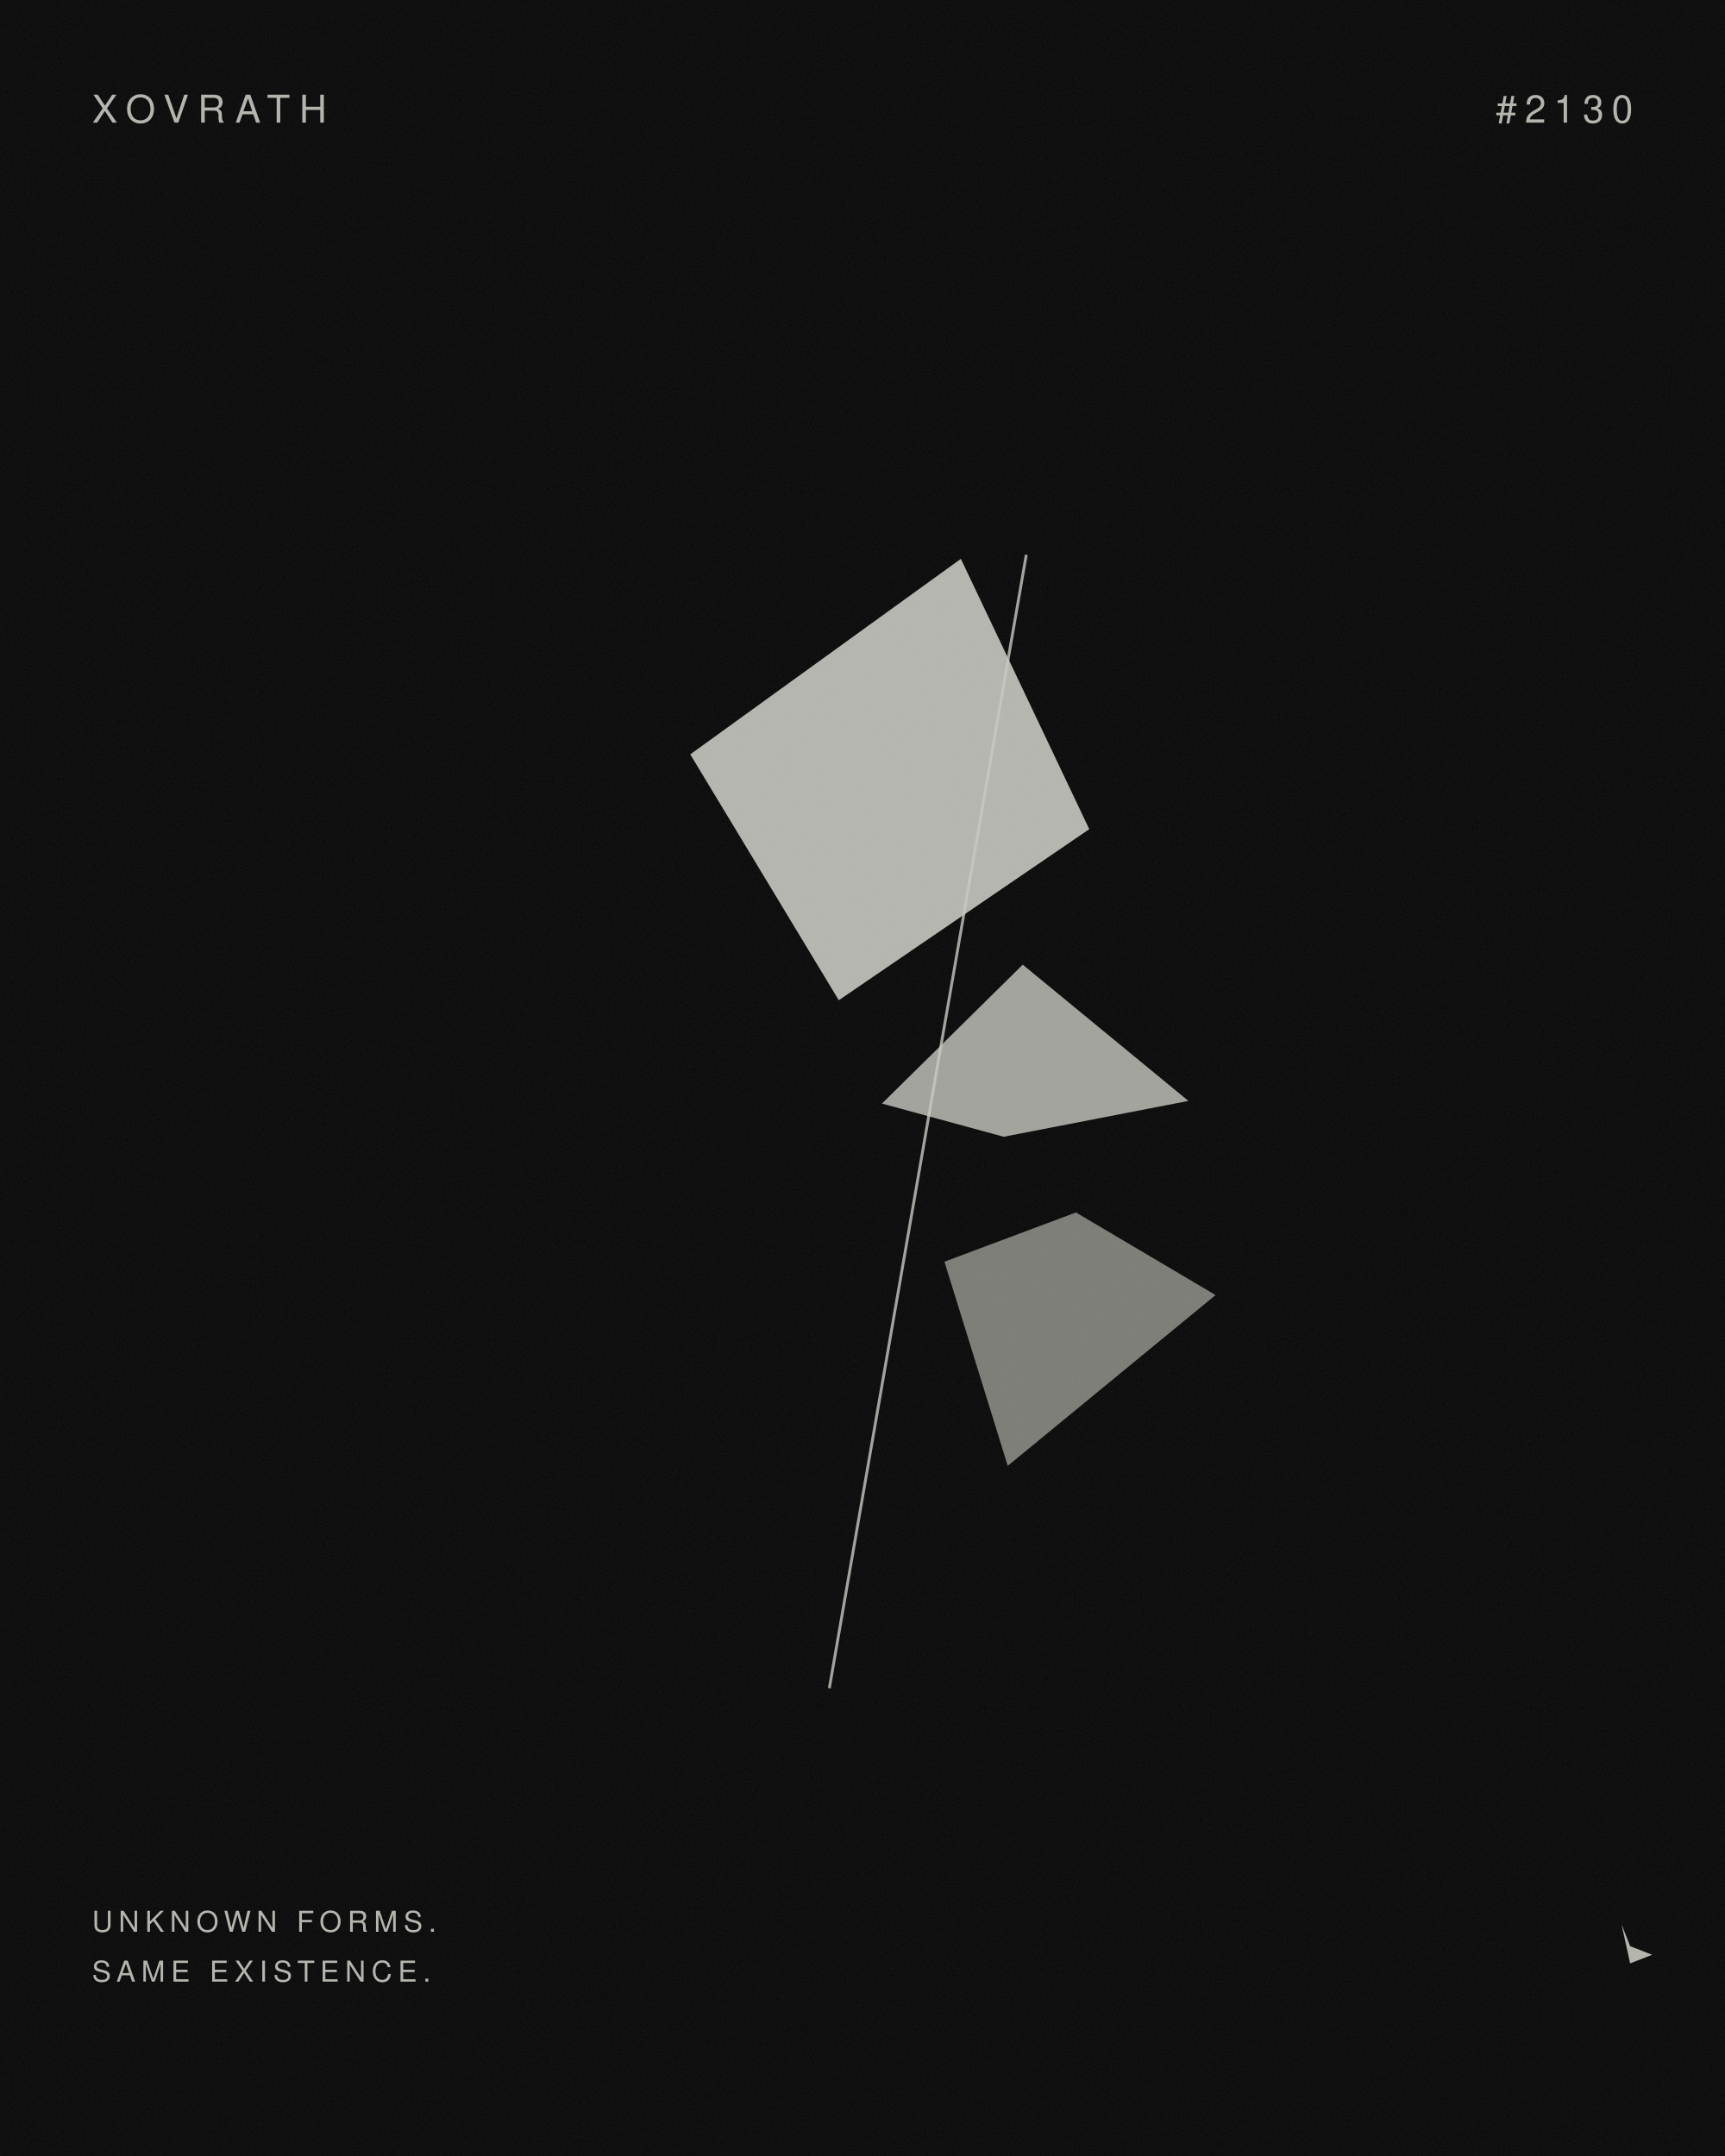
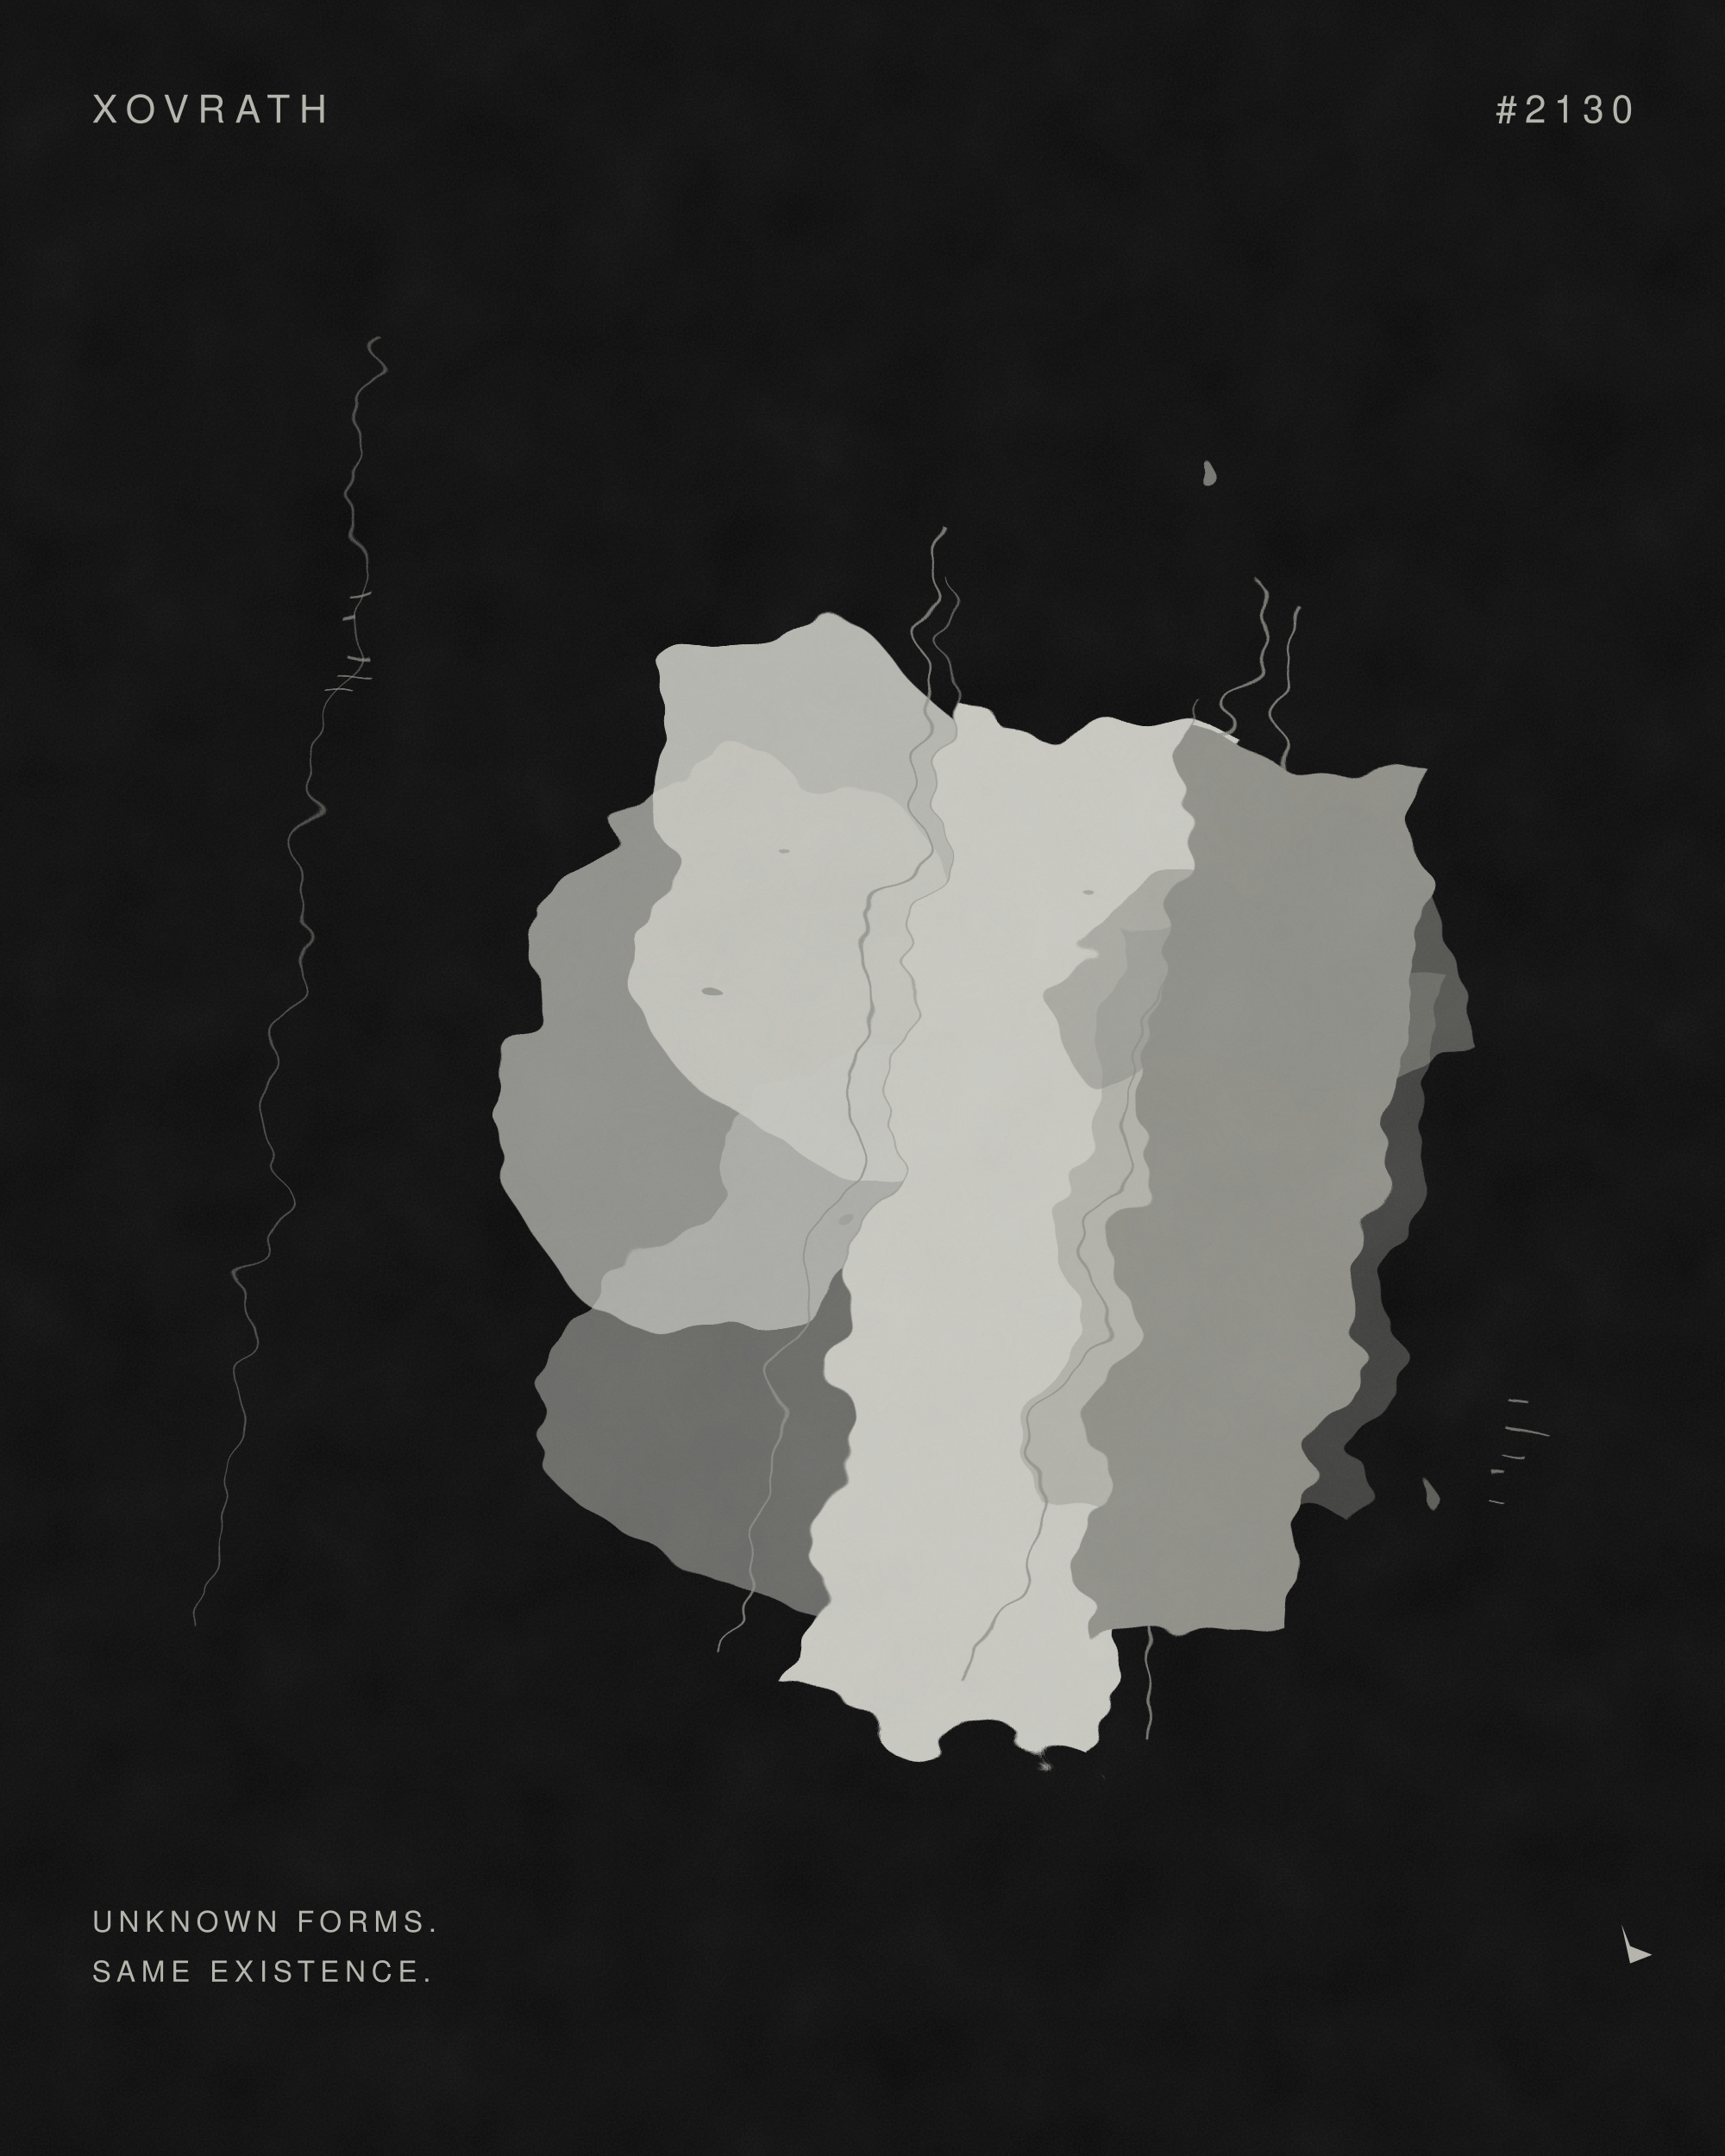
<svg xmlns="http://www.w3.org/2000/svg" viewBox="0 0 900 1125" width="900" height="1125">
+   <defs>
+     <filter id="warp" x="-20%" y="-20%" width="140%" height="140%">
+       <feTurbulence type="fractalNoise" baseFrequency="0.012 0.02" numOctaves="3" seed="93" result="n" />
+       <feDisplacementMap in="SourceGraphic" in2="n" scale="55" />
+     </filter>
+     <filter id="g">
+       <feTurbulence type="fractalNoise" baseFrequency="0.9" numOctaves="2" stitchTiles="stitch" />
+       <feColorMatrix type="saturate" values="0" />
+     </filter>
+     <filter id="g2">
+       <feTurbulence type="fractalNoise" baseFrequency="0.02" numOctaves="4" seed="3" stitchTiles="stitch" />
+       <feColorMatrix type="saturate" values="0" />
+     </filter>
+   </defs>
  <rect width="900" height="1125" fill="#0a0a0b" />
  <g transform="rotate(8.1 450 545)">
-     <polygon points="551.3,417.1 434.5,523.9 339.7,407.8 465.1,286.9" fill="#c9c9c2" fill-opacity="0.9" />
-     <polygon points="622.5,550.2 529.7,582.3 464.4,574.1 526.9,492" fill="#c9c9c2" fill-opacity="0.8" />
-     <polygon points="650.8,648.5 556,752 508.3,651.2 572.6,616.1" fill="#c9c9c2" fill-opacity="0.6" />
-     <line x1="498.6" y1="280" x2="480.2" y2="880" stroke="#c9c9c2" stroke-width="1.5" opacity="0.8" />
+     <g filter="url(#warp)">
+       <path d="M 570.5 483.1 Q 570.5 483.1 562.5 537.4 Q 554.6 591.6 480.7 601.2 Q 406.8 610.9 364.1 577.4 Q 321.5 543.9 326.3 504.7 Q 331.2 465.5 323.1 411 Q 315 356.5 356.9 333.3 Q 398.8 310.1 442.1 348.6 Q 485.4 387 526.8 371.2 Q 568.2 355.4 569.4 419.3 Z" fill="#c9c9c2" fill-opacity="0.9" />
+       <path d="M 549.5 608.4 Q 549.5 608.4 518.5 642 Q 487.5 675.6 416.1 700 Q 344.7 724.4 306.6 681.7 Q 268.5 639 268 603.9 Q 267.4 568.7 269.2 530.3 Q 271 491.9 302.6 454.7 Q 334.3 417.5 390.8 407.5 Q 447.3 397.4 468 438.7 Q 488.7 480 519.1 544.2 Z" fill="#c9c9c2" fill-opacity="0.7" />
+       <path d="M 606.5 732 Q 606.5 732 593.8 808.3 Q 581.2 884.6 513.1 860.7 Q 445 836.7 421.6 832.6 Q 398.1 828.5 339.8 804 Q 281.6 779.4 324.6 703.9 Q 367.6 628.3 413.2 577.1 Q 458.8 526 485.9 552.6 Q 513 579.2 584.6 596.5 Q 656.2 613.9 631.3 673 Z" fill="#c9c9c2" fill-opacity="0.5" />
+       <rect x="471.3" y="358.5" width="149.7" height="539.5" fill="#c9c9c2" />
+       <line x1="471.3" y1="310.3" x2="471.3" y2="849.8" stroke="#8f8f88" stroke-width="1" opacity="0.6" />
+       <rect x="603.5" y="362.5" width="119.7" height="465.2" fill="#8f8f88" />
+       <line x1="603.5" y1="347.4" x2="603.5" y2="812.6" stroke="#8f8f88" stroke-width="1" opacity="0.6" />
+       <line x1="463.1" y1="280" x2="430.5" y2="880" stroke="#8f8f88" stroke-width="1.5" opacity="0.8" />
+       <line x1="637" y1="280" x2="644.9" y2="880" stroke="#8f8f88" stroke-width="1.5" opacity="0.8" />
+       <line x1="624.6" y1="280" x2="562" y2="880" stroke="#8f8f88" stroke-width="1.5" opacity="0.8" />
+       <rect x="571.7" y="463.3" width="171.9" height="300.4" fill="#8f8f88" fill-opacity="0.4" />
+       <path d="M 769.9 504.4 Q 769.9 504.4 740.9 512.4 Q 711.9 520.3 685.2 534.1 Q 658.4 547.9 634.6 516.9 Q 610.8 486 622 464.7 Q 633.1 443.3 659.1 409.2 Q 685.1 375.1 708.3 398.9 Q 731.6 422.7 750.8 463.6 Z" fill="#8f8f88" fill-opacity="0.55" />
+       <path d="M 670.3 504.5 Q 670.3 504.5 649.1 521.2 Q 627.9 537.9 596 545.1 Q 564.2 552.3 547 525.4 Q 529.9 498.5 546.2 480.2 Q 562.4 461.9 577.7 439.1 Q 593 416.3 621.1 431 Q 649.3 445.7 659.8 475.1 Z" fill="#8f8f88" fill-opacity="0.55" />
+       <line x1="153.7" y1="220" x2="153.7" y2="900" stroke="#8f8f88" stroke-width="1" opacity="0.5" />
+       <line x1="145.7" y1="345" x2="160.4" y2="345" stroke="#8f8f88" stroke-width="1.5" opacity="0.75" />
+       <line x1="145.7" y1="359" x2="154.3" y2="359" stroke="#8f8f88" stroke-width="1.5" opacity="0.75" />
+       <line x1="145.7" y1="373" x2="158" y2="373" stroke="#8f8f88" stroke-width="1.5" opacity="0.75" />
+       <line x1="145.7" y1="387" x2="164.6" y2="387" stroke="#8f8f88" stroke-width="1.5" opacity="0.75" />
+       <line x1="145.7" y1="401" x2="161.8" y2="401" stroke="#8f8f88" stroke-width="1.5" opacity="0.75" />
+       <line x1="809" y1="680.3" x2="819.5" y2="680.3" stroke="#8f8f88" stroke-width="1.5" opacity="0.75" />
+       <line x1="809" y1="694.3" x2="831" y2="694.3" stroke="#8f8f88" stroke-width="1.5" opacity="0.75" />
+       <line x1="809" y1="708.3" x2="820.8" y2="708.3" stroke="#8f8f88" stroke-width="1.5" opacity="0.75" />
+       <line x1="809" y1="722.3" x2="816.4" y2="722.3" stroke="#8f8f88" stroke-width="1.5" opacity="0.75" />
+       <line x1="809" y1="736.3" x2="816.5" y2="736.3" stroke="#8f8f88" stroke-width="1.5" opacity="0.75" />
+       <circle cx="552" cy="446.2" r="2.3" fill="#8f8f88" opacity="0.6" />
+       <circle cx="371.6" cy="532.1" r="4.2" fill="#8f8f88" opacity="0.8" />
+       <circle cx="579.6" cy="218.4" r="4.6" fill="#8f8f88" opacity="0.8" />
+       <circle cx="460" cy="642.1" r="4.1" fill="#8f8f88" opacity="0.4" />
+       <circle cx="296.6" cy="516.2" r="3" fill="#8f8f88" opacity="0.5" />
+       <circle cx="779.7" cy="739.8" r="3.8" fill="#8f8f88" opacity="0.6" />
+       <circle cx="397.2" cy="452.7" r="2.3" fill="#8f8f88" opacity="0.6" />
+     </g>
  </g>
-   <filter id="g">
-     <feTurbulence type="fractalNoise" baseFrequency="0.9" numOctaves="2" stitchTiles="stitch" />
-     <feColorMatrix type="saturate" values="0" />
-   </filter>
-   <rect width="900" height="1125" filter="url(#g)" opacity="0.06" />
+   <rect width="900" height="1125" filter="url(#g)" opacity="0.07" />
+   <rect width="900" height="1125" filter="url(#g2)" opacity="0.06" />
  <text x="48" y="64" font-family="Helvetica, Arial, sans-serif" font-size="20" letter-spacing="5" fill="#b5b5ae">XOVRATH</text>
  <text x="852" y="64" text-anchor="end" font-family="Helvetica, Arial, sans-serif" font-size="20" letter-spacing="4" fill="#b5b5ae">#2130</text>
  <text x="48" y="1008" font-family="Helvetica, Arial, sans-serif" font-size="15" letter-spacing="3" fill="#b5b5ae">UNKNOWN FORMS.</text>
  <text x="48" y="1034" font-family="Helvetica, Arial, sans-serif" font-size="15" letter-spacing="3" fill="#b5b5ae">SAME EXISTENCE.</text>
  <path d="M 846 1004 L 850.5 1015.5 L 862 1020 L 850.5 1024.5 Z" fill="#b5b5ae" />
</svg>
